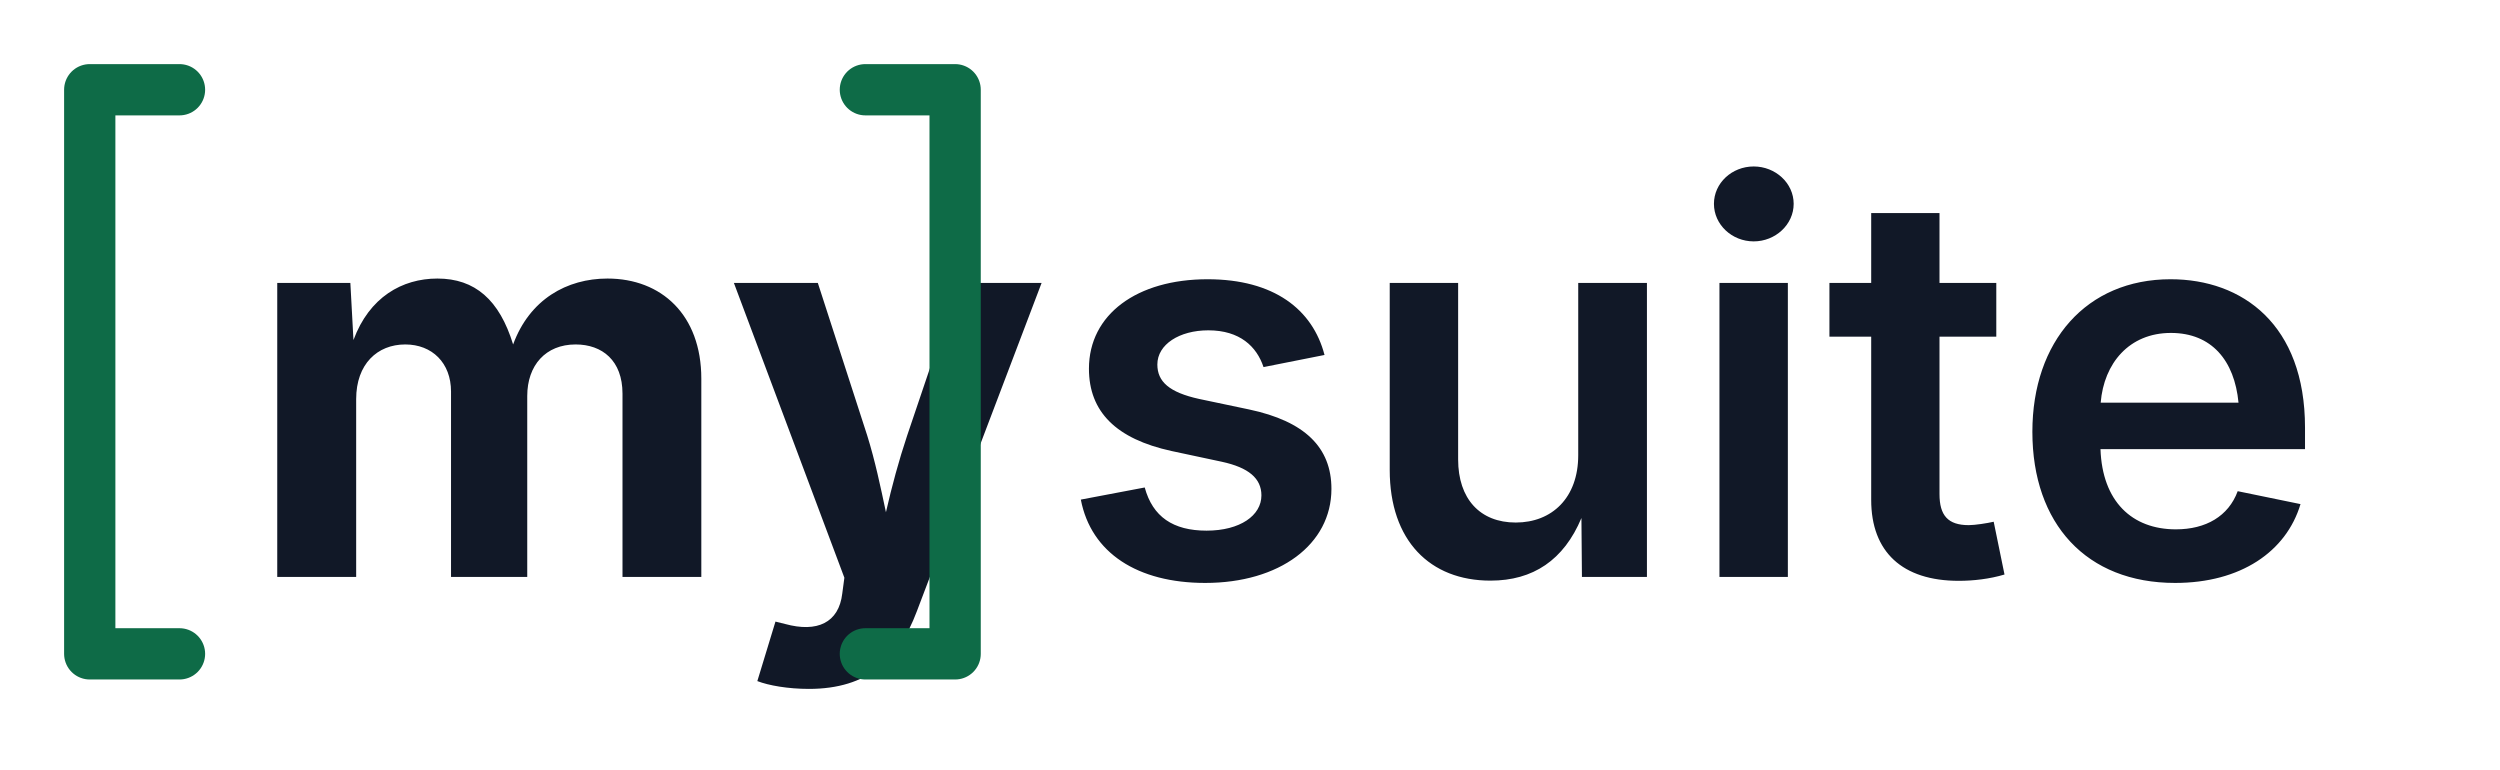
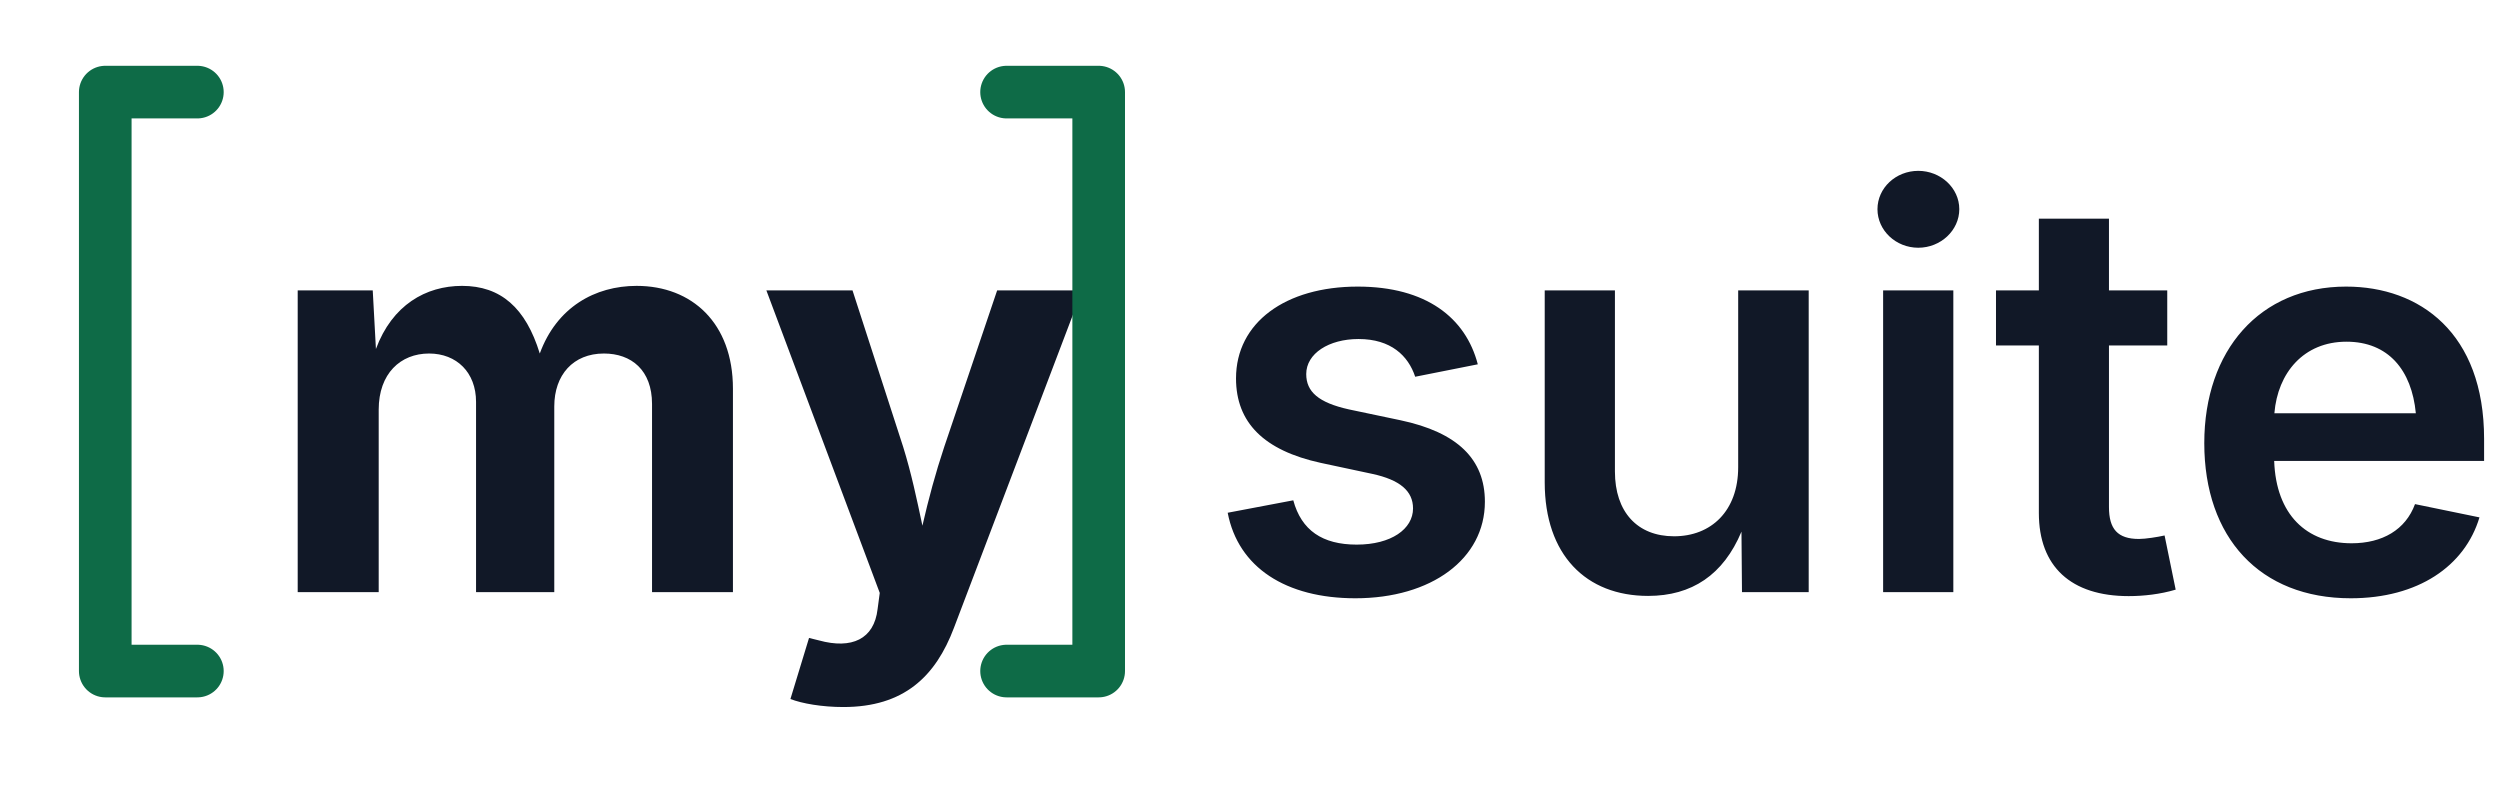
- <svg xmlns="http://www.w3.org/2000/svg" viewBox="0 0 390 120" width="390" height="120">
+ <svg xmlns="http://www.w3.org/2000/svg" viewBox="0 0 380 120" width="380" height="120">
  <style>
  .logo-text { fill: #111827; }
  @media (prefers-color-scheme: dark) { .logo-text { fill: #f9fafb; } }
</style>
  <g transform="translate(10, 10)">
-     <path d="M 18 4 L 4 4 L 4 92 L 18 92" stroke="#0E6B47" stroke-width="8" fill="none" stroke-linecap="round" stroke-linejoin="round" />
-     <text x="28" y="80" font-size="84" font-weight="700" class="logo-text" font-family="Inter, -apple-system, BlinkMacSystemFont, 'Segoe UI', sans-serif">my</text>
-     <path d="M 125 4 L 139 4 L 139 92 L 125 92" stroke="#0E6B47" stroke-width="8" fill="none" stroke-linecap="round" stroke-linejoin="round" />
-     <text x="155" y="80" font-size="84" font-weight="600" class="logo-text" font-family="Inter, -apple-system, BlinkMacSystemFont, 'Segoe UI', sans-serif">suite</text>
+     <path d="M 20 4 L 6 4 L 6 92 L 20 92" stroke="#0E6B47" stroke-width="8" fill="none" stroke-linecap="round" stroke-linejoin="round" />
+     <text x="30" y="80" font-size="84" font-weight="700" textLength="105" lengthAdjust="spacingAndGlyphs" class="logo-text" font-family="Inter, -apple-system, BlinkMacSystemFont, 'Segoe UI', sans-serif">my</text>
+     <path d="M 143 4 L 157 4 L 157 92 L 143 92" stroke="#0E6B47" stroke-width="8" fill="none" stroke-linecap="round" stroke-linejoin="round" />
+     <text x="173" y="80" font-size="84" font-weight="600" class="logo-text" font-family="Inter, -apple-system, BlinkMacSystemFont, 'Segoe UI', sans-serif">suite</text>
  </g>
</svg>
